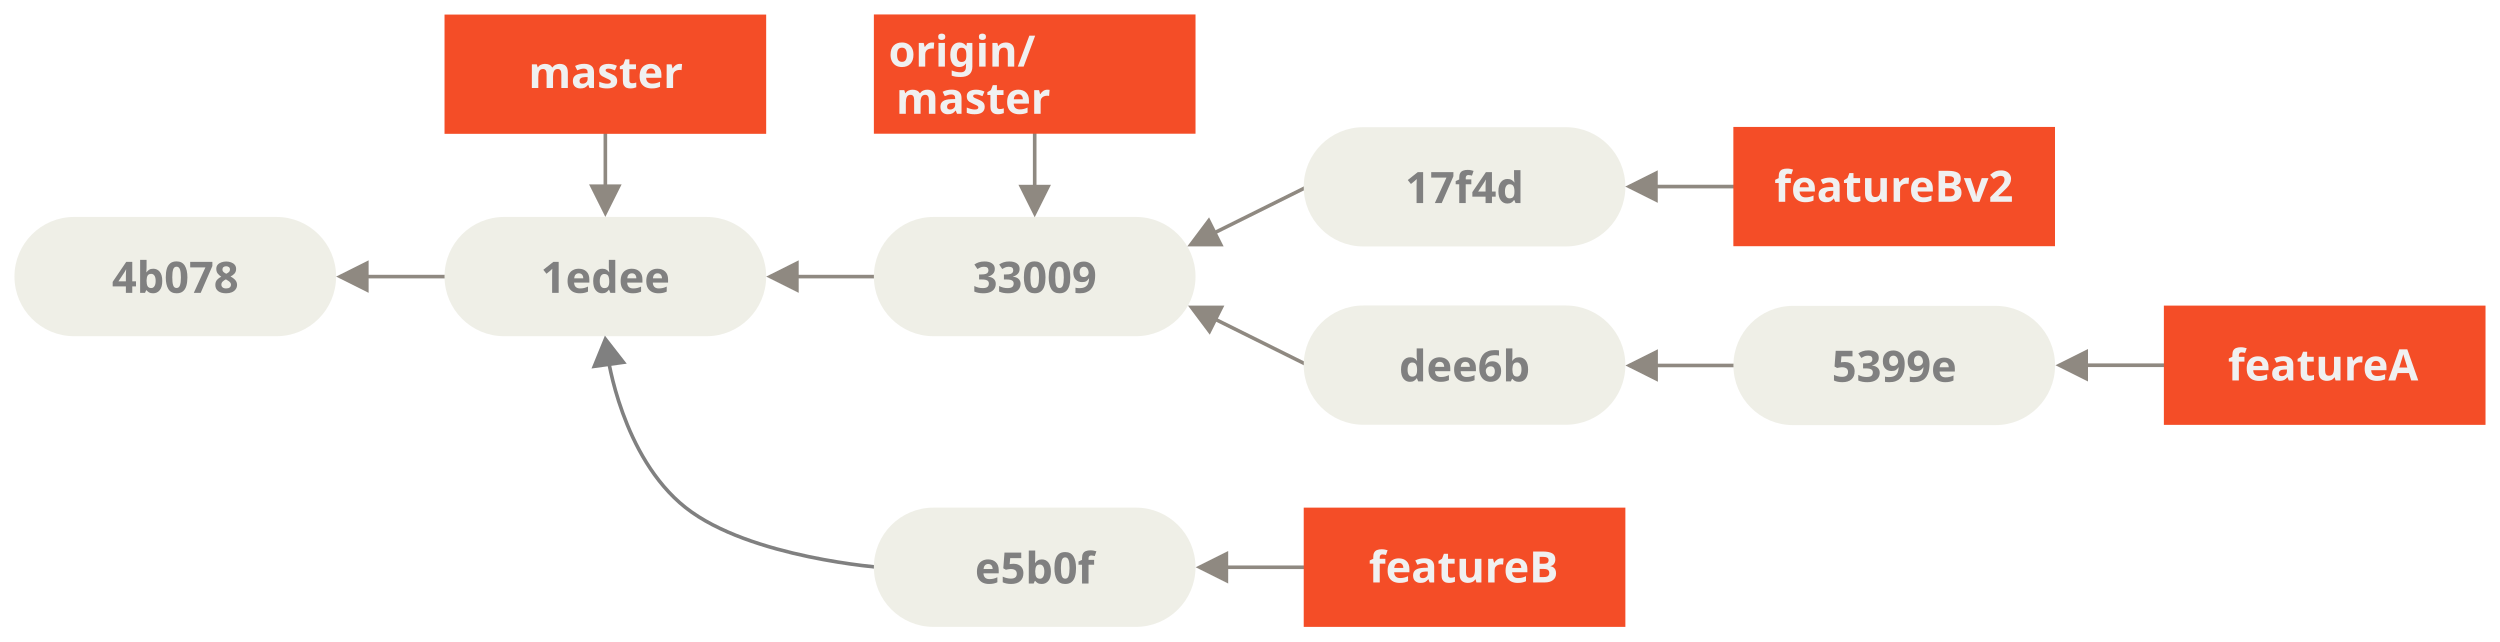
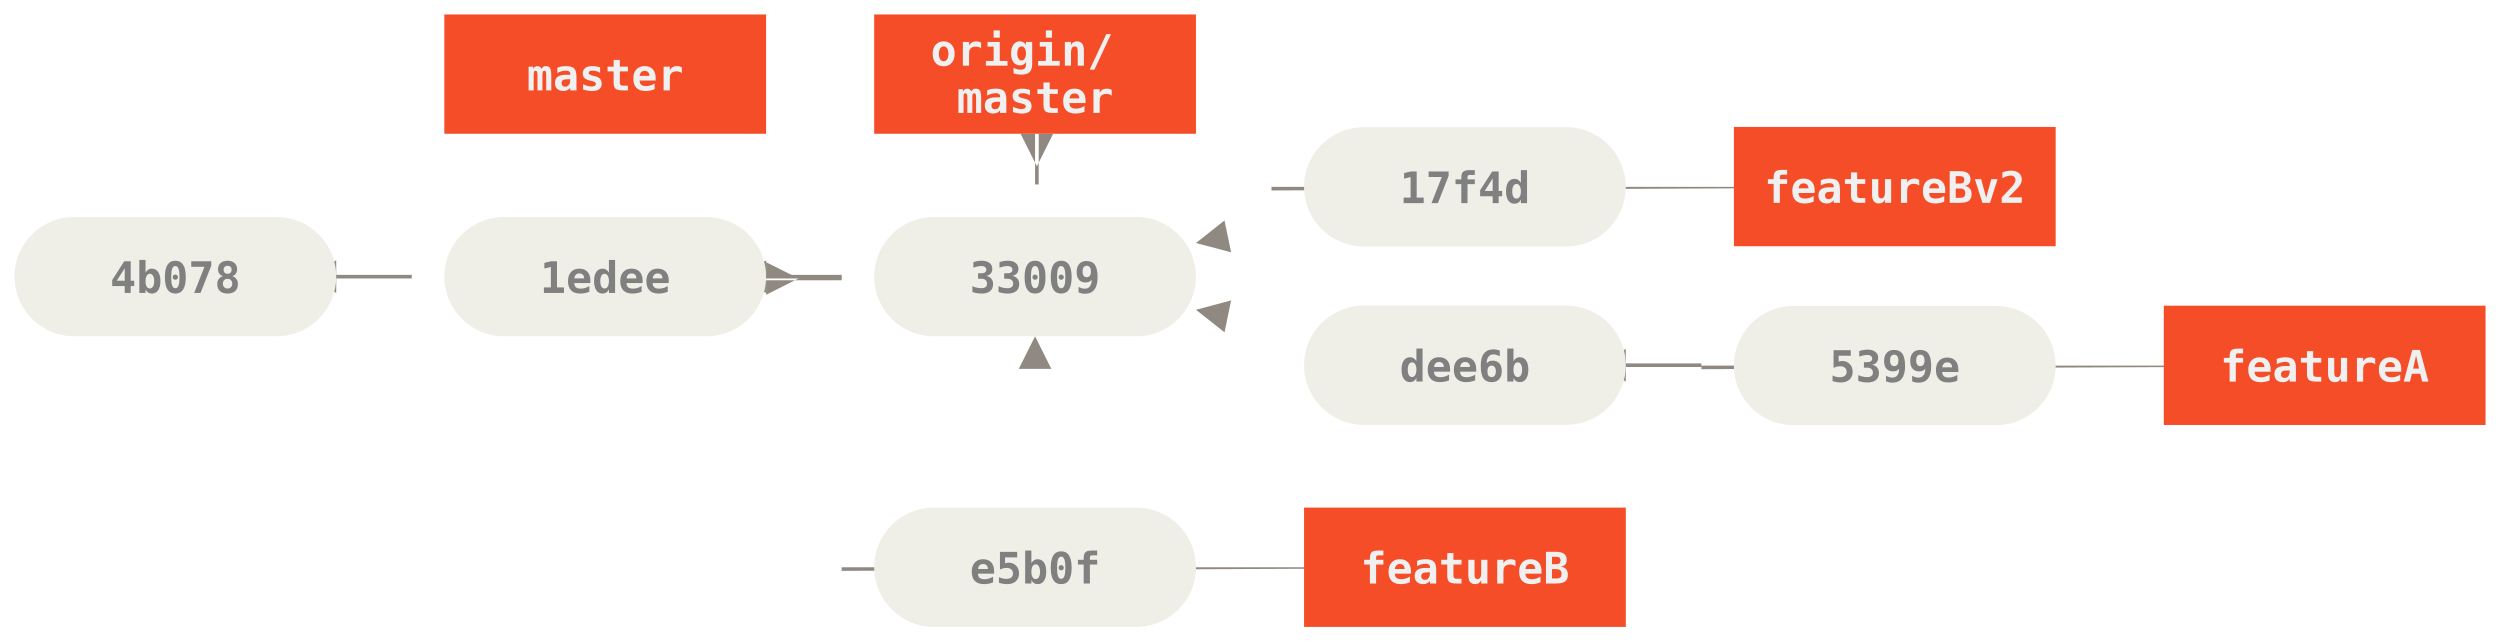
- <svg xmlns="http://www.w3.org/2000/svg" id="svg4078" version="1.1" viewBox="0 0 691.75 177.46">
-   <defs id="defs4082">
-     <marker id="TriangleInL" style="overflow:visible" orient="auto">
-       <path id="path4557" transform="scale(-.8)" d="m5.77 0-8.65 5v-10z" style="fill-rule:evenodd;fill:gray;stroke-width:1pt;stroke:gray" />
-     </marker>
-   </defs>
-   <g id="g7391" transform="translate(-1 -13.97)">
-     <g id="g4196" />
-     <g id="g7484">
-       <g id="brown" transform="translate(5,74)" style="fill-rule:evenodd;fill:none">
-         <rect id="Rectangle-1" width="89" height="33" rx="16.5" ry="16.5" style="fill-rule:evenodd;fill:#efefe7" />
-         <text id="C6" font-size="12px" font-weight="700" style="fill:#979797;font-family:'Source Code Pro';font-size:12px;font-weight:700;text-anchor:middle">
-           <tspan id="tspan3962" x="44.5" y="21" style="fill:gray">4b078</tspan>
-         </text>
-       </g>
-       <g id="g7267">
-         <path id="Line-4" d="m103 90h45v1h-45v4l-9-4.5 9-4.5z" style="fill:#8f8981" />
-         <g id="g3973" transform="translate(124,74)" style="fill-rule:evenodd;fill:none">
-           <rect id="rect3967" width="89" height="33" rx="16.5" ry="16.5" style="fill-rule:evenodd;fill:#efefe7" />
-           <text id="text3971" font-size="12px" font-weight="700" style="fill:#979797;font-family:'Source Code Pro';font-size:12px;font-weight:700;text-anchor:middle">
-             <tspan id="tspan3969" x="44.5" y="21" style="fill:gray">1edee</tspan>
-           </text>
-         </g>
-       </g>
-       <g id="g7260">
-         <path id="Line" transform="translate(213,74)" d="m9 16h45v1h-45v4l-9-4.5 9-4.5z" style="fill:#8f8981" />
-         <g id="g3982" transform="translate(242.8,74)" style="fill-rule:evenodd;fill:none">
-           <rect id="rect3976" width="89" height="33" rx="16.5" ry="16.5" style="fill-rule:evenodd;fill:#efefe7" />
-           <text id="text3980" font-size="12px" font-weight="700" style="fill:#979797;font-family:'Source Code Pro';font-size:12px;font-weight:700;text-anchor:middle">
-             <tspan id="tspan3978" x="44.5" y="21" style="fill:gray">33009</tspan>
-           </text>
-         </g>
-       </g>
-       <g id="g4359">
-         <path id="Line-5" transform="translate(450.74 98.6)" d="m9 16h45v1h-45v4l-9-4.5 9-4.5z" style="fill:#8f8981" />
-         <g id="g3992" transform="translate(480.64 98.6)" style="fill-rule:evenodd;fill:none">
-           <rect id="rect3986" width="89" height="33" rx="16.5" ry="16.5" style="fill-rule:evenodd;fill:#efefe7" />
-           <text id="text3990" font-size="12px" font-weight="700" style="fill:#979797;font-family:'Source Code Pro';font-size:12px;font-weight:700;text-anchor:middle">
-             <tspan id="tspan3988" x="44.5" y="21" style="fill:gray">5399e</tspan>
-           </text>
-         </g>
-       </g>
-       <g id="g7253">
-         <path id="Line-3-7" transform="matrix(.99464 .10344 .10344 -.99464 -7.2709 148.91)" d="m335.93 105.65 31.869 20.191-.538.843-31.869-20.191-2.151 3.372-5.167-8.634 10.008 1.047z" style="fill:#8f8981" />
-         <g id="g4003" transform="translate(361.74 49.163)" style="fill-rule:evenodd;fill:none">
-           <rect id="rect3997" width="89" height="33" rx="16.5" ry="16.5" style="fill-rule:evenodd;fill:#efefe7" />
-           <text id="text4001" font-size="12px" font-weight="700" style="fill:#979797;font-family:'Source Code Pro';font-size:12px;font-weight:700;text-anchor:middle">
-             <tspan id="tspan3999" x="44.5" y="21" style="fill:gray">17f4d</tspan>
-           </text>
-         </g>
-       </g>
-       <g id="g7280">
-         <path id="path4402" transform="translate(15.193 2.7782)" d="m153.96 109.68s3.847 27.967 21.557 41.965c17.711 13.998 54.767 16.648 54.767 16.648" style="fill:none;marker-start:url(#TriangleInL);stroke-width:1px;stroke:gray" />
-         <g id="g4013" transform="translate(242.8 154.43)" style="fill-rule:evenodd;fill:none">
-           <rect id="rect4007" width="89" height="33" rx="16.5" ry="16.5" style="fill-rule:evenodd;fill:#efefe7" />
-           <text id="text4011" font-size="12px" font-weight="700" style="fill:#979797;font-family:'Source Code Pro';font-size:12px;font-weight:700;text-anchor:middle">
-             <tspan id="tspan4009" x="44.5" y="21" style="fill:gray">e5b0f</tspan>
-           </text>
-         </g>
-       </g>
-       <g id="g7246">
-         <path id="Line-3-7-0" transform="rotate(-5.9375 302.86 84.079)" d="m335.93 105.65 31.869 20.191-.538.843-31.869-20.191-2.151 3.372-5.167-8.634 10.008 1.047z" style="fill:#8f8981" />
-         <g id="g4022" transform="translate(361.74 98.5)" style="fill-rule:evenodd;fill:none">
-           <rect id="rect4016" width="89" height="33" rx="16.5" ry="16.5" style="fill-rule:evenodd;fill:#efefe7" />
-           <text id="text4020" font-size="12px" font-weight="700" style="fill:#979797;font-family:'Source Code Pro';font-size:12px;font-weight:700;text-anchor:middle">
-             <tspan id="tspan4018" x="44.5" y="21" style="fill:gray">dee6b</tspan>
-           </text>
-         </g>
-       </g>
-       <g id="g7404">
-         <path id="Line-2" transform="translate(111,13)" d="m57 52v-43h1v43h4l-4.5 9-4.5-9z" style="fill:#8f8981" />
-         <g id="g7396">
-           <rect id="Rectangle-2" transform="matrix(.76724 0 0 .86842 124 18)" width="116" height="38" style="fill-rule:evenodd;fill:#f44d27" />
-           <text id="master" transform="translate(110.6 16.801)" font-size="12px" font-weight="700" style="fill-rule:evenodd;fill:#f0f0f0;font-family:'Source Code Pro';font-size:12px;font-weight:700;text-anchor:middle">
-             <tspan id="tspan4026" x="58" y="21.515" style="fill:#f0f0f0">master</tspan>
-           </text>
-         </g>
-       </g>
-       <g id="g4383">
-         <path id="path4044" transform="translate(569.75 95.531)" d="m9 19h76v1h-76v4l-9-4.5 9-4.5z" style="fill:#8f8981" />
-         <g id="g4376" transform="translate(3.0034 -11.469)">
-           <rect id="rect4046" transform="matrix(.76724 0 0 .86842 596.74 110)" width="116" height="38" style="fill-rule:evenodd;fill:#f44d27" />
-           <text id="text4050" transform="translate(582.8 109.19)" font-size="12px" font-weight="700" style="fill-rule:evenodd;fill:#979797;font-family:'Source Code Pro';font-size:12px;font-weight:700;text-anchor:middle">
-             <tspan id="tspan4048" x="58" y="21.515" style="fill:#f0f0f0">featureA</tspan>
-           </text>
-         </g>
-       </g>
-       <g id="g4422">
-         <path id="path4055" transform="translate(331.84 151.43)" d="m9 19h76v1h-76v4l-9-4.5 9-4.5z" style="fill:#8f8981" />
-         <g id="g4415">
-           <rect id="rect4057" transform="matrix(.76724 0 0 .86842 361.74 154.43)" width="116" height="38" style="fill-rule:evenodd;fill:#f44d27" />
-           <text id="text4061" transform="translate(347.98 153.62)" font-size="12px" font-weight="700" style="fill-rule:evenodd;fill:#979797;font-family:'Source Code Pro';font-size:12px;font-weight:700;text-anchor:middle">
-             <tspan id="tspan4059" x="58" y="21.515" style="fill:#f0f0f0">featureB</tspan>
-           </text>
-         </g>
-       </g>
-       <g id="g4347">
-         <path id="path4066" transform="translate(450.7 46.094)" d="m9 19h76v1h-76v4l-9-4.5 9-4.5z" style="fill:#8f8981" />
-         <g id="g4340" transform="translate(1.6195 -4.1)">
-           <rect id="rect4068" transform="matrix(.76724 0 0 .86842 479 53.194)" width="116" height="38" style="fill-rule:evenodd;fill:#f44d27" />
-           <text id="text4072" transform="translate(465.4 52.385)" font-size="12px" font-weight="700" style="fill-rule:evenodd;fill:#979797;font-family:'Source Code Pro';font-size:12px;font-weight:700;text-anchor:middle">
-             <tspan id="tspan4070" x="58" y="21.515" style="fill:#f0f0f0">featureBv2</tspan>
-           </text>
-         </g>
-       </g>
-       <g id="g4216" transform="translate(-.2)">
-         <g id="Line-2-+-ref-4" transform="translate(287,32)" style="fill:#8f8981">
-           <path id="path4031" d="m0 33.096v-33.192h1v33.192h4l-4.5 9-4.5-9z" />
-         </g>
-         <g id="g3438" transform="translate(-1.0002 -.03046)">
-           <rect id="rect2699" transform="matrix(.80485 0 0 .86842 244 18)" width="110.58" height="38" style="fill-rule:evenodd;fill:#f44d27" />
-           <text id="text2825" transform="translate(-90.018,19.575)" x="378.678" y="12.85" style="fill:#f0f0f0;font-family:'Source Code Pro';font-feature-settings:normal;font-size:12px;font-variant-caps:normal;font-variant-ligatures:normal;font-variant-numeric:normal;font-weight:bold;letter-spacing:0px;line-height:13.067px;text-align:center;text-anchor:middle;word-spacing:0px" xml:space="preserve">
-             <tspan id="tspan2823" x="378.678" y="12.85">origin/</tspan>
-             <tspan id="tspan2827" x="378.678" y="25.916">master</tspan>
-           </text>
-         </g>
-       </g>
-     </g>
+ <svg xmlns="http://www.w3.org/2000/svg" version="1.1" width="1383" height="354.8" viewBox="0 0 691.5 177.4">
+   <path d="m93 76.02h20.9v1h-20.9v4l-9-4.5 9-4.5z" fill="#8f8981" />
+   <path d="m211.9 76.02h20.9v1h-20.9v4l-9-4.5 9-4.5z" fill="#8f8981" />
+   <path d="M360.7 60.977 L339.61 65.383 L338.69 60.978 L330.8 67.223 L340.53 69.788 L339.61 65.383 Z" fill="#8f8981" />
+   <path d="m568.6 51.68h-216.9v1h--216.9v4l9-4.5-9-4.5z" fill="#8f8981" />
+   <path d="M360.7 91.851 L339.615 87.506 L340.523 83.098 L330.8 85.689 L338.707 91.913 L339.615 87.506 Z" fill="#8f8981" />
+   <path d="m449.7 100.52h20.9v1h-20.9v4l-9-4.5 9-4.5z" fill="#8f8981" />
+   <path d="M286.3 140.4 L286.3 102.02 L290.8 102.02 L286.3 93.02 L281.8 102.02 L286.3 102.02 Z" fill="#8f8981" />
+   <path d="m211.9 76.52h20.9v1h-20.9v4l9-4.5-9-4.5z" fill="#8f8981" />
+   <path d="m286.3 37v14.02h1v-14.02h4l-4.5 9-4.5-9z" fill="#8f8981" />
+   <path d="m687.5 101.12h-216.9v1h--216.9v4l9-4.5-9-4.5z" fill="#8f8981" />
+   <path d="m449.7 156.9h-216.9v1h--216.9v4l9-4.5-9-4.5z" fill="#8f8981" />
+   <g>
+     <rect x="4" y="60.02" width="89" height="33" rx="16.5" ry="16.5" fill="#efefe7" />
+     <text font-size="12px" font-weight="700" font-family="'JetBrains Mono', 'Source Code Pro', monospace" text-anchor="middle">
+       <tspan x="48.5" y="81.02" fill="gray">4b078</tspan>
+     </text>
+   </g>
+   <g>
+     <rect x="122.9" y="60.02" width="89" height="33" rx="16.5" ry="16.5" fill="#efefe7" />
+     <text font-size="12px" font-weight="700" font-family="'JetBrains Mono', 'Source Code Pro', monospace" text-anchor="middle">
+       <tspan x="167.4" y="81.02" fill="gray">1edee</tspan>
+     </text>
+   </g>
+   <g>
+     <rect x="241.8" y="60.02" width="89" height="33" rx="16.5" ry="16.5" fill="#efefe7" />
+     <text font-size="12px" font-weight="700" font-family="'JetBrains Mono', 'Source Code Pro', monospace" text-anchor="middle">
+       <tspan x="286.3" y="81.02" fill="gray">33009</tspan>
+     </text>
+   </g>
+   <g>
+     <rect x="479.6" y="84.62" width="89" height="33" rx="16.5" ry="16.5" fill="#efefe7" />
+     <text font-size="12px" font-weight="700" font-family="'JetBrains Mono', 'Source Code Pro', monospace" text-anchor="middle">
+       <tspan x="524.1" y="105.62" fill="gray">5399e</tspan>
+     </text>
+   </g>
+   <g>
+     <rect x="360.7" y="35.18" width="89" height="33" rx="16.5" ry="16.5" fill="#efefe7" />
+     <text font-size="12px" font-weight="700" font-family="'JetBrains Mono', 'Source Code Pro', monospace" text-anchor="middle">
+       <tspan x="405.2" y="56.18" fill="gray">17f4d</tspan>
+     </text>
+   </g>
+   <g>
+     <rect x="241.8" y="140.4" width="89" height="33" rx="16.5" ry="16.5" fill="#efefe7" />
+     <text font-size="12px" font-weight="700" font-family="'JetBrains Mono', 'Source Code Pro', monospace" text-anchor="middle">
+       <tspan x="286.3" y="161.4" fill="gray">e5b0f</tspan>
+     </text>
+   </g>
+   <g>
+     <rect x="360.7" y="84.52" width="89" height="33" rx="16.5" ry="16.5" fill="#efefe7" />
+     <text font-size="12px" font-weight="700" font-family="'JetBrains Mono', 'Source Code Pro', monospace" text-anchor="middle">
+       <tspan x="405.2" y="105.52" fill="gray">dee6b</tspan>
+     </text>
+   </g>
+   <g>
+     <rect x="122.9" y="4" width="89" height="33" fill="#f44d27" />
+     <text font-size="12px" font-weight="700" font-family="'JetBrains Mono', 'Source Code Pro', monospace" text-anchor="middle">
+       <tspan x="167.4" y="25" fill="#f0f0f0">master</tspan>
+     </text>
+   </g>
+   <g>
+     <rect x="598.5" y="84.55" width="89" height="33" fill="#f44d27" />
+     <text font-size="12px" font-weight="700" font-family="'JetBrains Mono', 'Source Code Pro', monospace" text-anchor="middle">
+       <tspan x="643" y="105.55" fill="#f0f0f0">featureA</tspan>
+     </text>
+   </g>
+   <g>
+     <rect x="360.7" y="140.4" width="89" height="33" fill="#f44d27" />
+     <text font-size="12px" font-weight="700" font-family="'JetBrains Mono', 'Source Code Pro', monospace" text-anchor="middle">
+       <tspan x="405.2" y="161.4" fill="#f0f0f0">featureB</tspan>
+     </text>
+   </g>
+   <g>
+     <rect x="479.6" y="35.11" width="89" height="33" fill="#f44d27" />
+     <text font-size="12px" font-weight="700" font-family="'JetBrains Mono', 'Source Code Pro', monospace" text-anchor="middle">
+       <tspan x="524.1" y="56.11" fill="#f0f0f0">featureBv2</tspan>
+     </text>
+   </g>
+   <g>
+     <rect x="241.8" y="4" width="89" height="33" fill="#f44d27" />
+     <text font-size="12px" font-weight="700" font-family="'JetBrains Mono', 'Source Code Pro', monospace" text-anchor="middle">
+       <tspan x="286.3" y="18.165" fill="#f0f0f0">origin/</tspan>
+       <tspan x="286.3" dy="13.07" fill="#f0f0f0">master</tspan>
+     </text>
  </g>
</svg>
